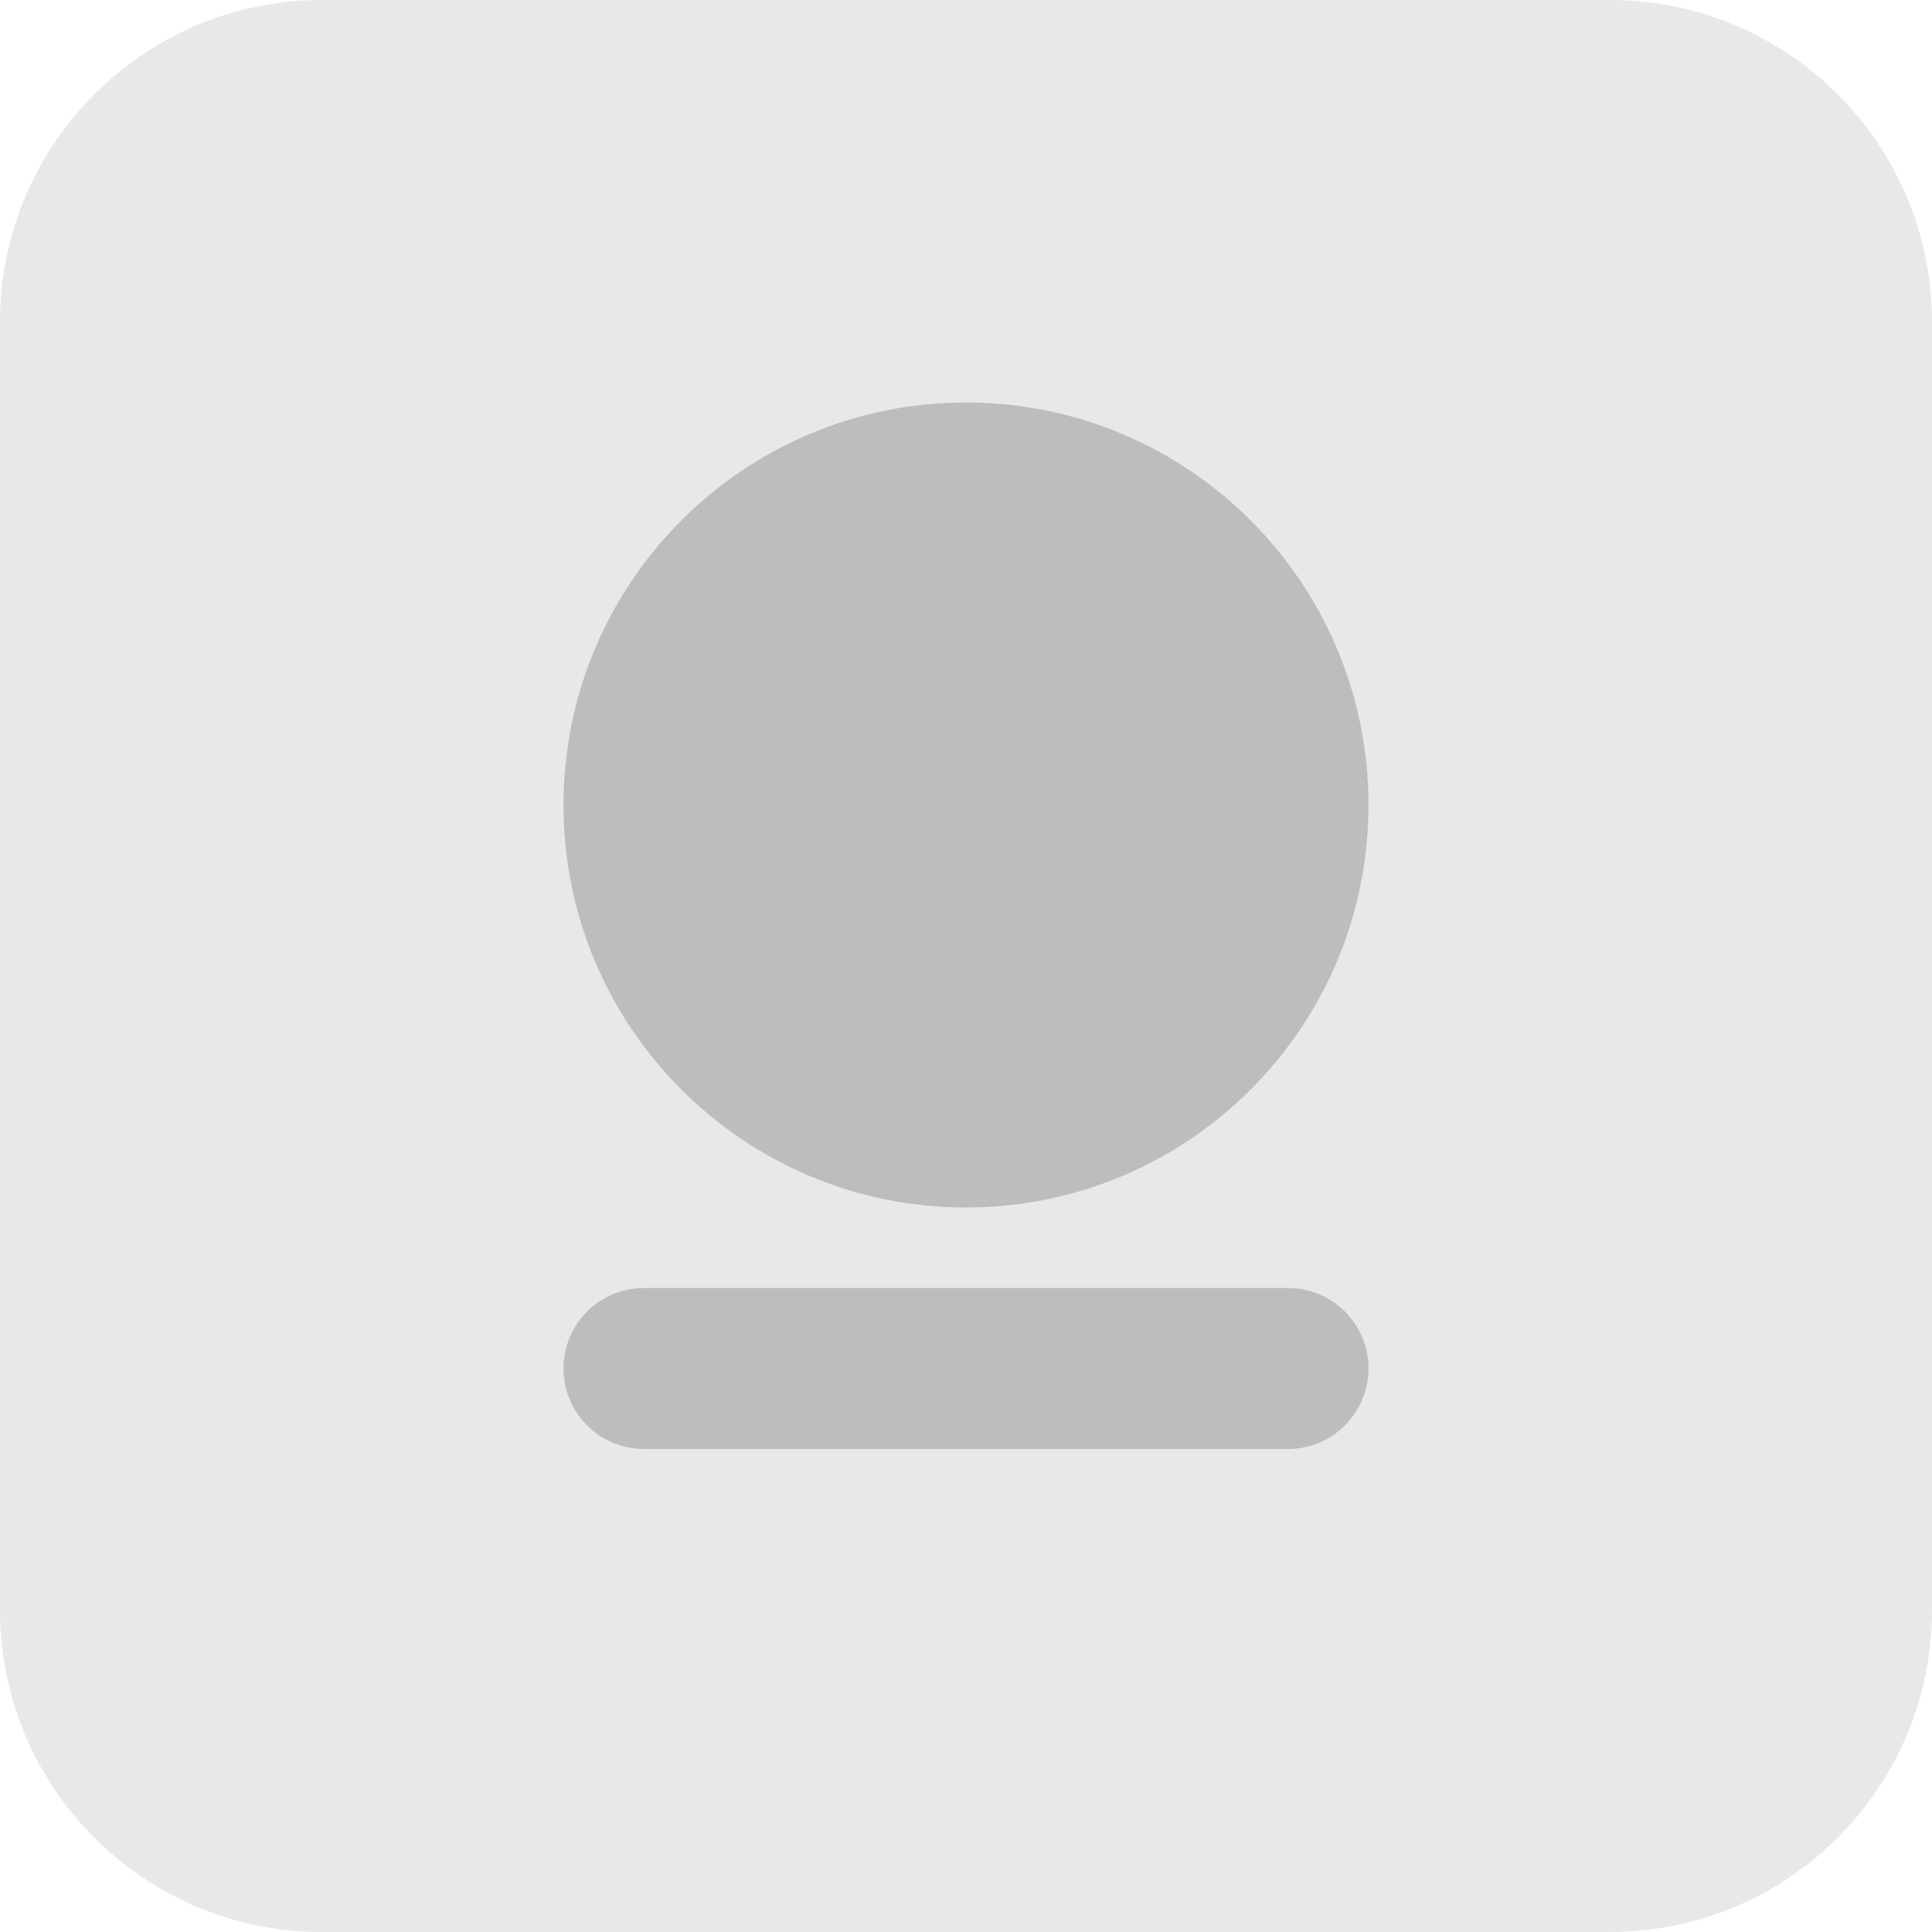
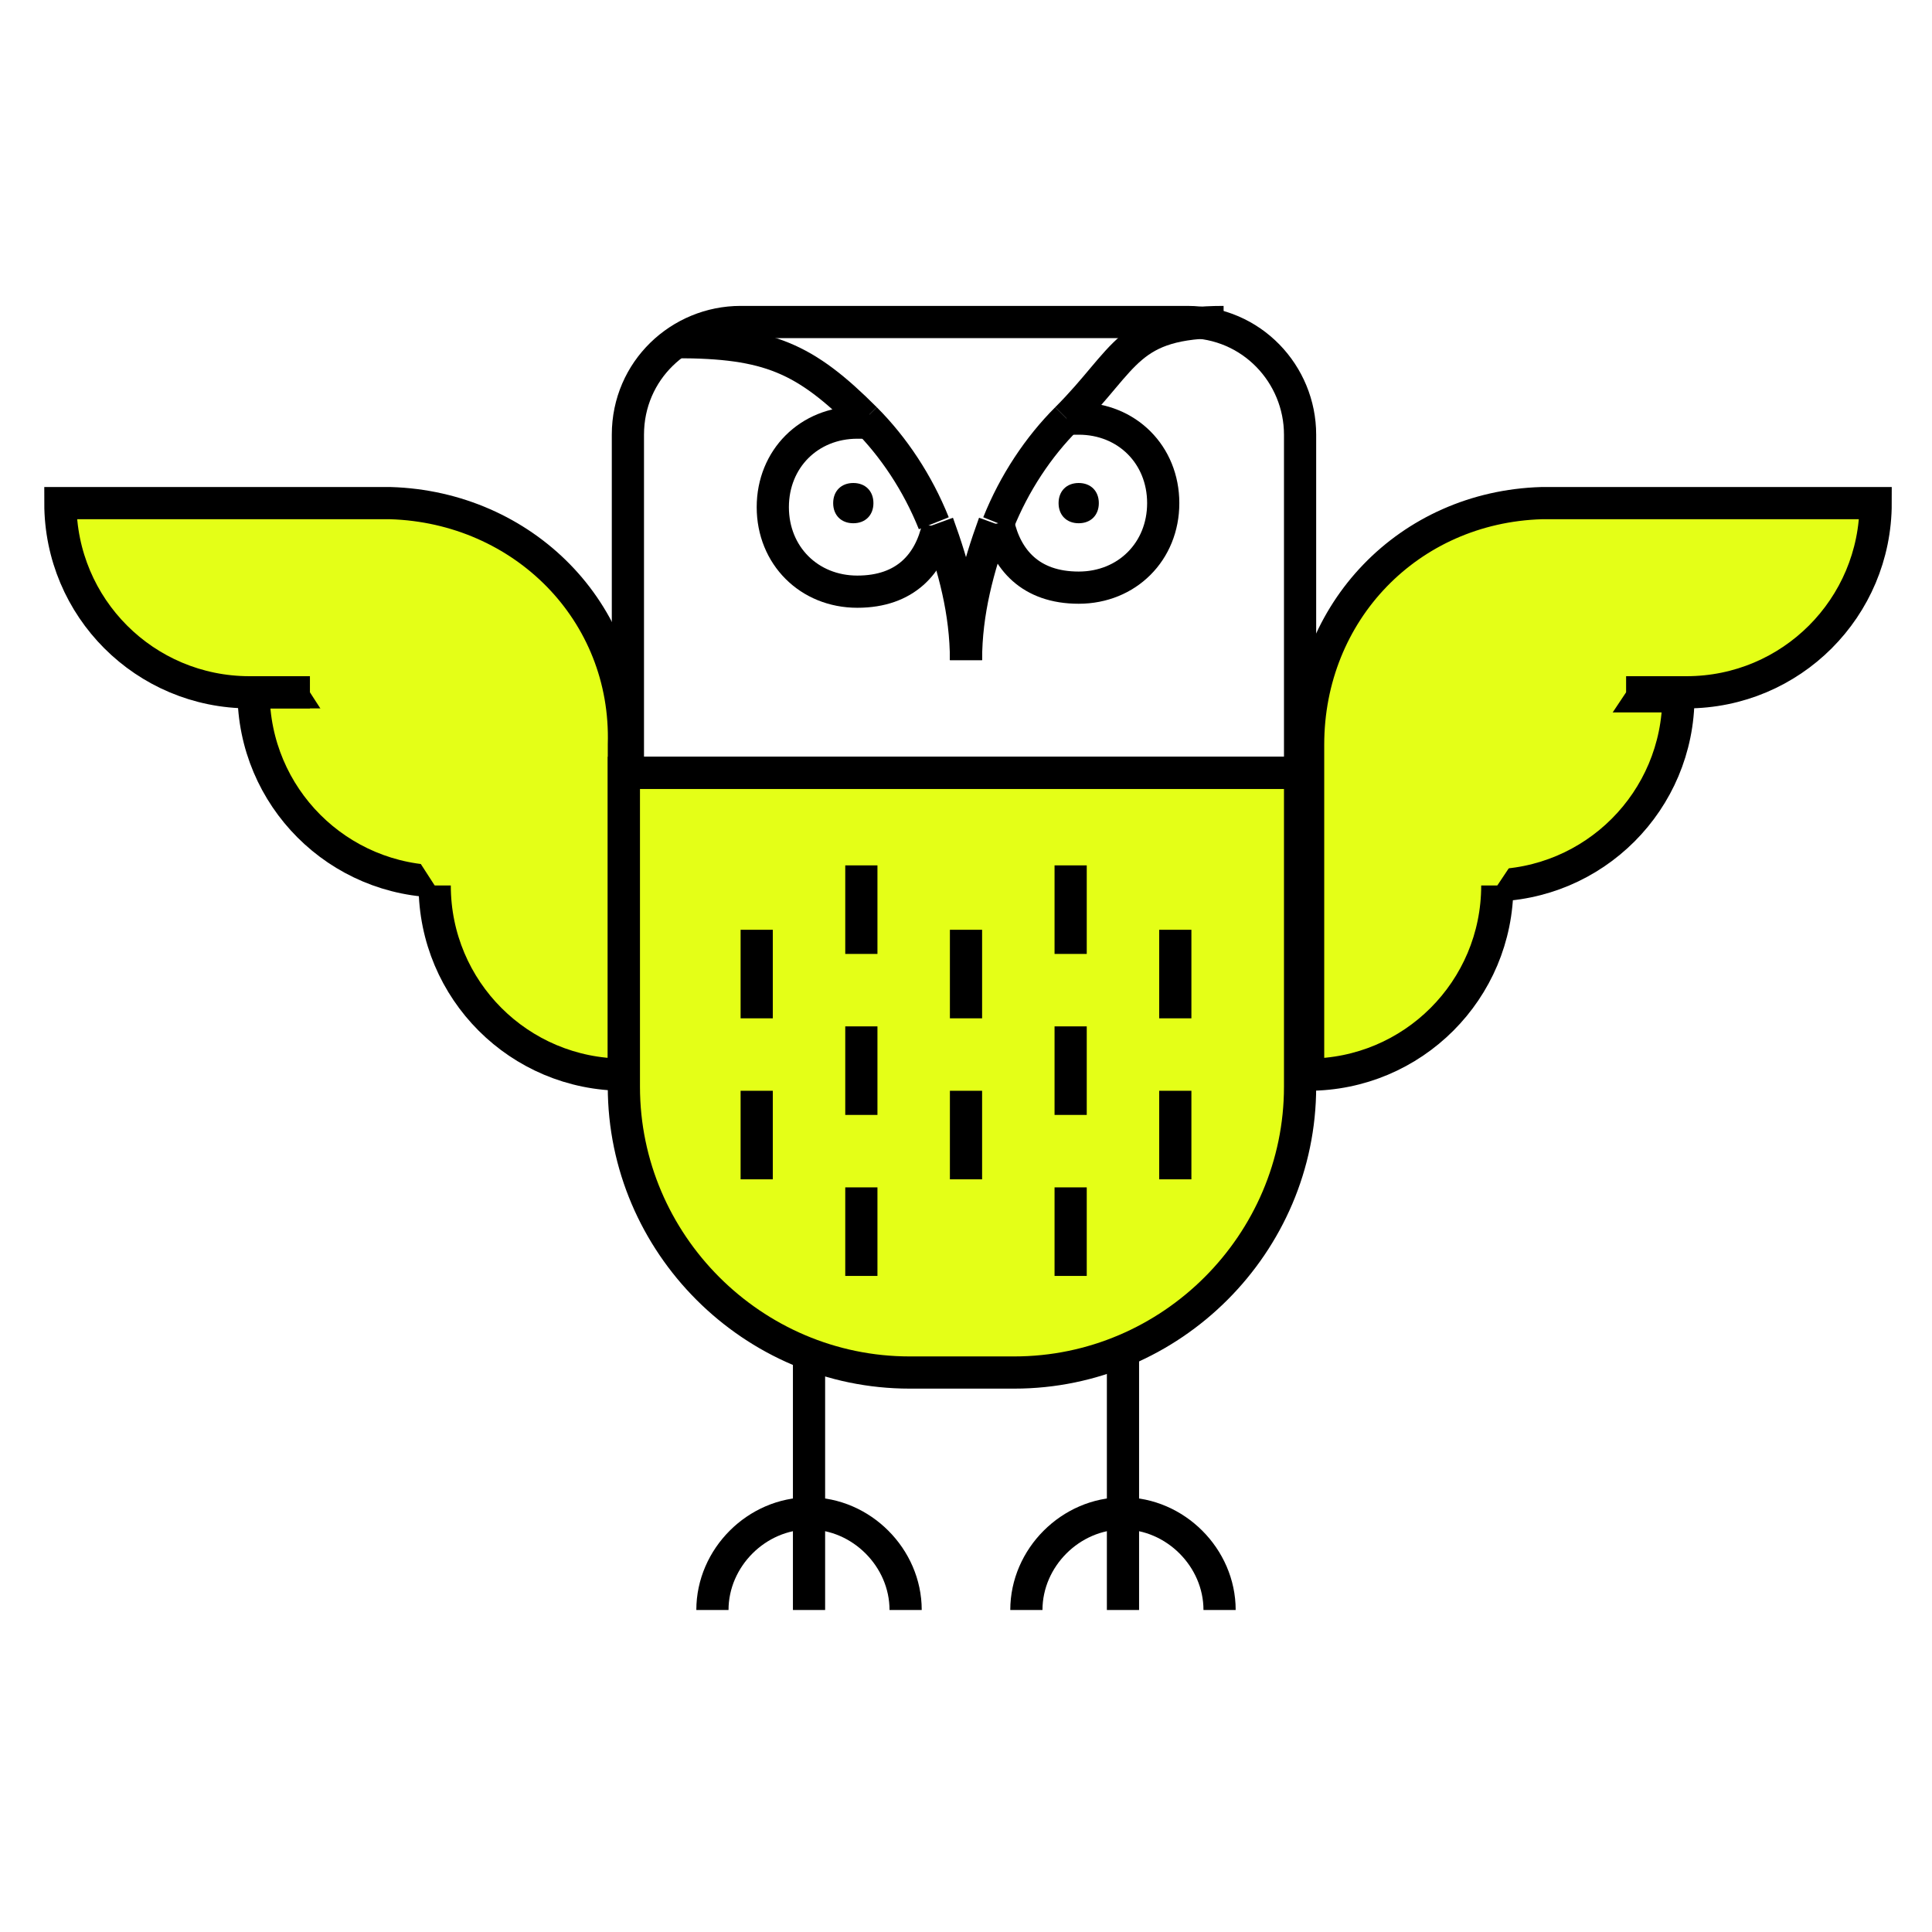
- <svg xmlns="http://www.w3.org/2000/svg" width="48" height="48" viewBox="0 0 48 48">
-   <rect width="48" height="48" rx="8" fill="#E8E8E8" />
-   <circle cx="24" cy="20" r="10" fill="#BDBDBD" />
-   <rect x="14" y="32" width="20" height="4" rx="2" fill="#BDBDBD" />
+ <svg xmlns="http://www.w3.org/2000/svg" id="Layer_1" version="1.1" viewBox="0 0 48 48">
+   <defs>
+     <style>
+       .st0 {
+         fill: #e4ff17;
+       }
+ 
+       .st0, .st1 {
+         stroke: #000;
+         stroke-miterlimit: 10;
+         stroke-width: .8px;
+       }
+ 
+       .st1 {
+         fill: none;
+       }
+     </style>
+   </defs>
+   <g>
+     <g>
+       <path class="st0" d="M11.1,17.2h-4.8c0,2.6,2.1,4.7,4.7,4.7h1.5" />
+       <path class="st0" d="M10.8,22h0c0,2.6,2.1,4.7,4.7,4.7v-8.2c.1-3.3-2.5-5.9-5.8-6H1.5c0,2.6,2.1,4.7,4.7,4.7h1.5" />
+     </g>
+     <g>
+       <path class="st0" d="M36.9,17.3h4.8c0,2.6-2.1,4.7-4.7,4.7h-1.5" />
+       <path class="st0" d="M37.2,22h0c0,2.6-2.1,4.7-4.7,4.7v-8.2c0-3.3,2.5-5.9,5.8-6h8.3c0,2.6-2.1,4.7-4.7,4.7h-1.5" />
+     </g>
+   </g>
+   <g>
+     <g>
+       <line class="st1" x1="20.1" y1="33.1" x2="20.1" y2="40" />
+       <path class="st1" d="M17.7,40c0-1.3,1.1-2.4,2.4-2.4s2.4,1.1,2.4,2.4" />
+     </g>
+     <g>
+       <line class="st1" x1="27.9" y1="33.2" x2="27.9" y2="40" />
+       <path class="st1" d="M25.5,40c0-1.3,1.1-2.4,2.4-2.4s2.4,1.1,2.4,2.4" />
+     </g>
+   </g>
+   <path class="st0" d="M15.6,19.2h16.7v7.8c0,3.9-3.2,7.1-7.1,7.1h-2.6c-3.9,0-7.1-3.2-7.1-7.1v-7.8h0Z" />
+   <line class="st1" x1="18.8" y1="23.1" x2="18.8" y2="25.3" />
+   <line class="st1" x1="21.4" y1="21.5" x2="21.4" y2="23.7" />
+   <line class="st1" x1="24" y1="23.1" x2="24" y2="25.3" />
+   <line class="st1" x1="26.6" y1="21.5" x2="26.6" y2="23.7" />
+   <line class="st1" x1="29.2" y1="23.1" x2="29.2" y2="25.3" />
+   <line class="st1" x1="18.8" y1="27.1" x2="18.8" y2="29.3" />
+   <line class="st1" x1="21.4" y1="25.5" x2="21.4" y2="27.7" />
+   <line class="st1" x1="24" y1="27.1" x2="24" y2="29.3" />
+   <line class="st1" x1="26.6" y1="25.5" x2="26.6" y2="27.7" />
+   <line class="st1" x1="29.2" y1="27.1" x2="29.2" y2="29.3" />
+   <line class="st1" x1="21.4" y1="29.5" x2="21.4" y2="31.7" />
+   <line class="st1" x1="26.6" y1="29.5" x2="26.6" y2="31.7" />
+   <path class="st1" d="M21.5,10.4c.7.7,1.3,1.6,1.7,2.6" />
+   <path class="st1" d="M21.5,10.4c-1.5-1.5-2.4-1.9-4.7-1.9" />
+   <path class="st1" d="M24,16.4c0-1.2-.3-2.3-.7-3.4" />
+   <path class="st1" d="M21.6,10.5h-.3c-1.2,0-2.1.9-2.1,2.1s.9,2.1,2.1,2.1,1.8-.7,2-1.6" />
+   <path d="M21.7,12.5c0,.3-.2.5-.5.5s-.5-.2-.5-.5.2-.5.5-.5.5.2.5.5Z" />
+   <path class="st1" d="M26.5,10.4c-.7.7-1.3,1.6-1.7,2.6" />
+   <path class="st1" d="M26.5,10.4c1.5-1.5,1.5-2.4,3.9-2.4" />
+   <path class="st1" d="M24,16.4c0-1.2.3-2.3.7-3.4" />
+   <path class="st1" d="M26.5,10.4h.3c1.2,0,2.1.9,2.1,2.1s-.9,2.1-2.1,2.1-1.8-.7-2-1.6" />
+   <path d="M26.3,12.5c0,.3.2.5.5.5s.5-.2.5-.5-.2-.5-.5-.5-.5.2-.5.5Z" />
+   <path class="st1" d="M18.4,8h11.1c1.6,0,2.8,1.3,2.8,2.8v8.4H15.6v-8.4c0-1.6,1.3-2.8,2.8-2.8Z" />
</svg>
